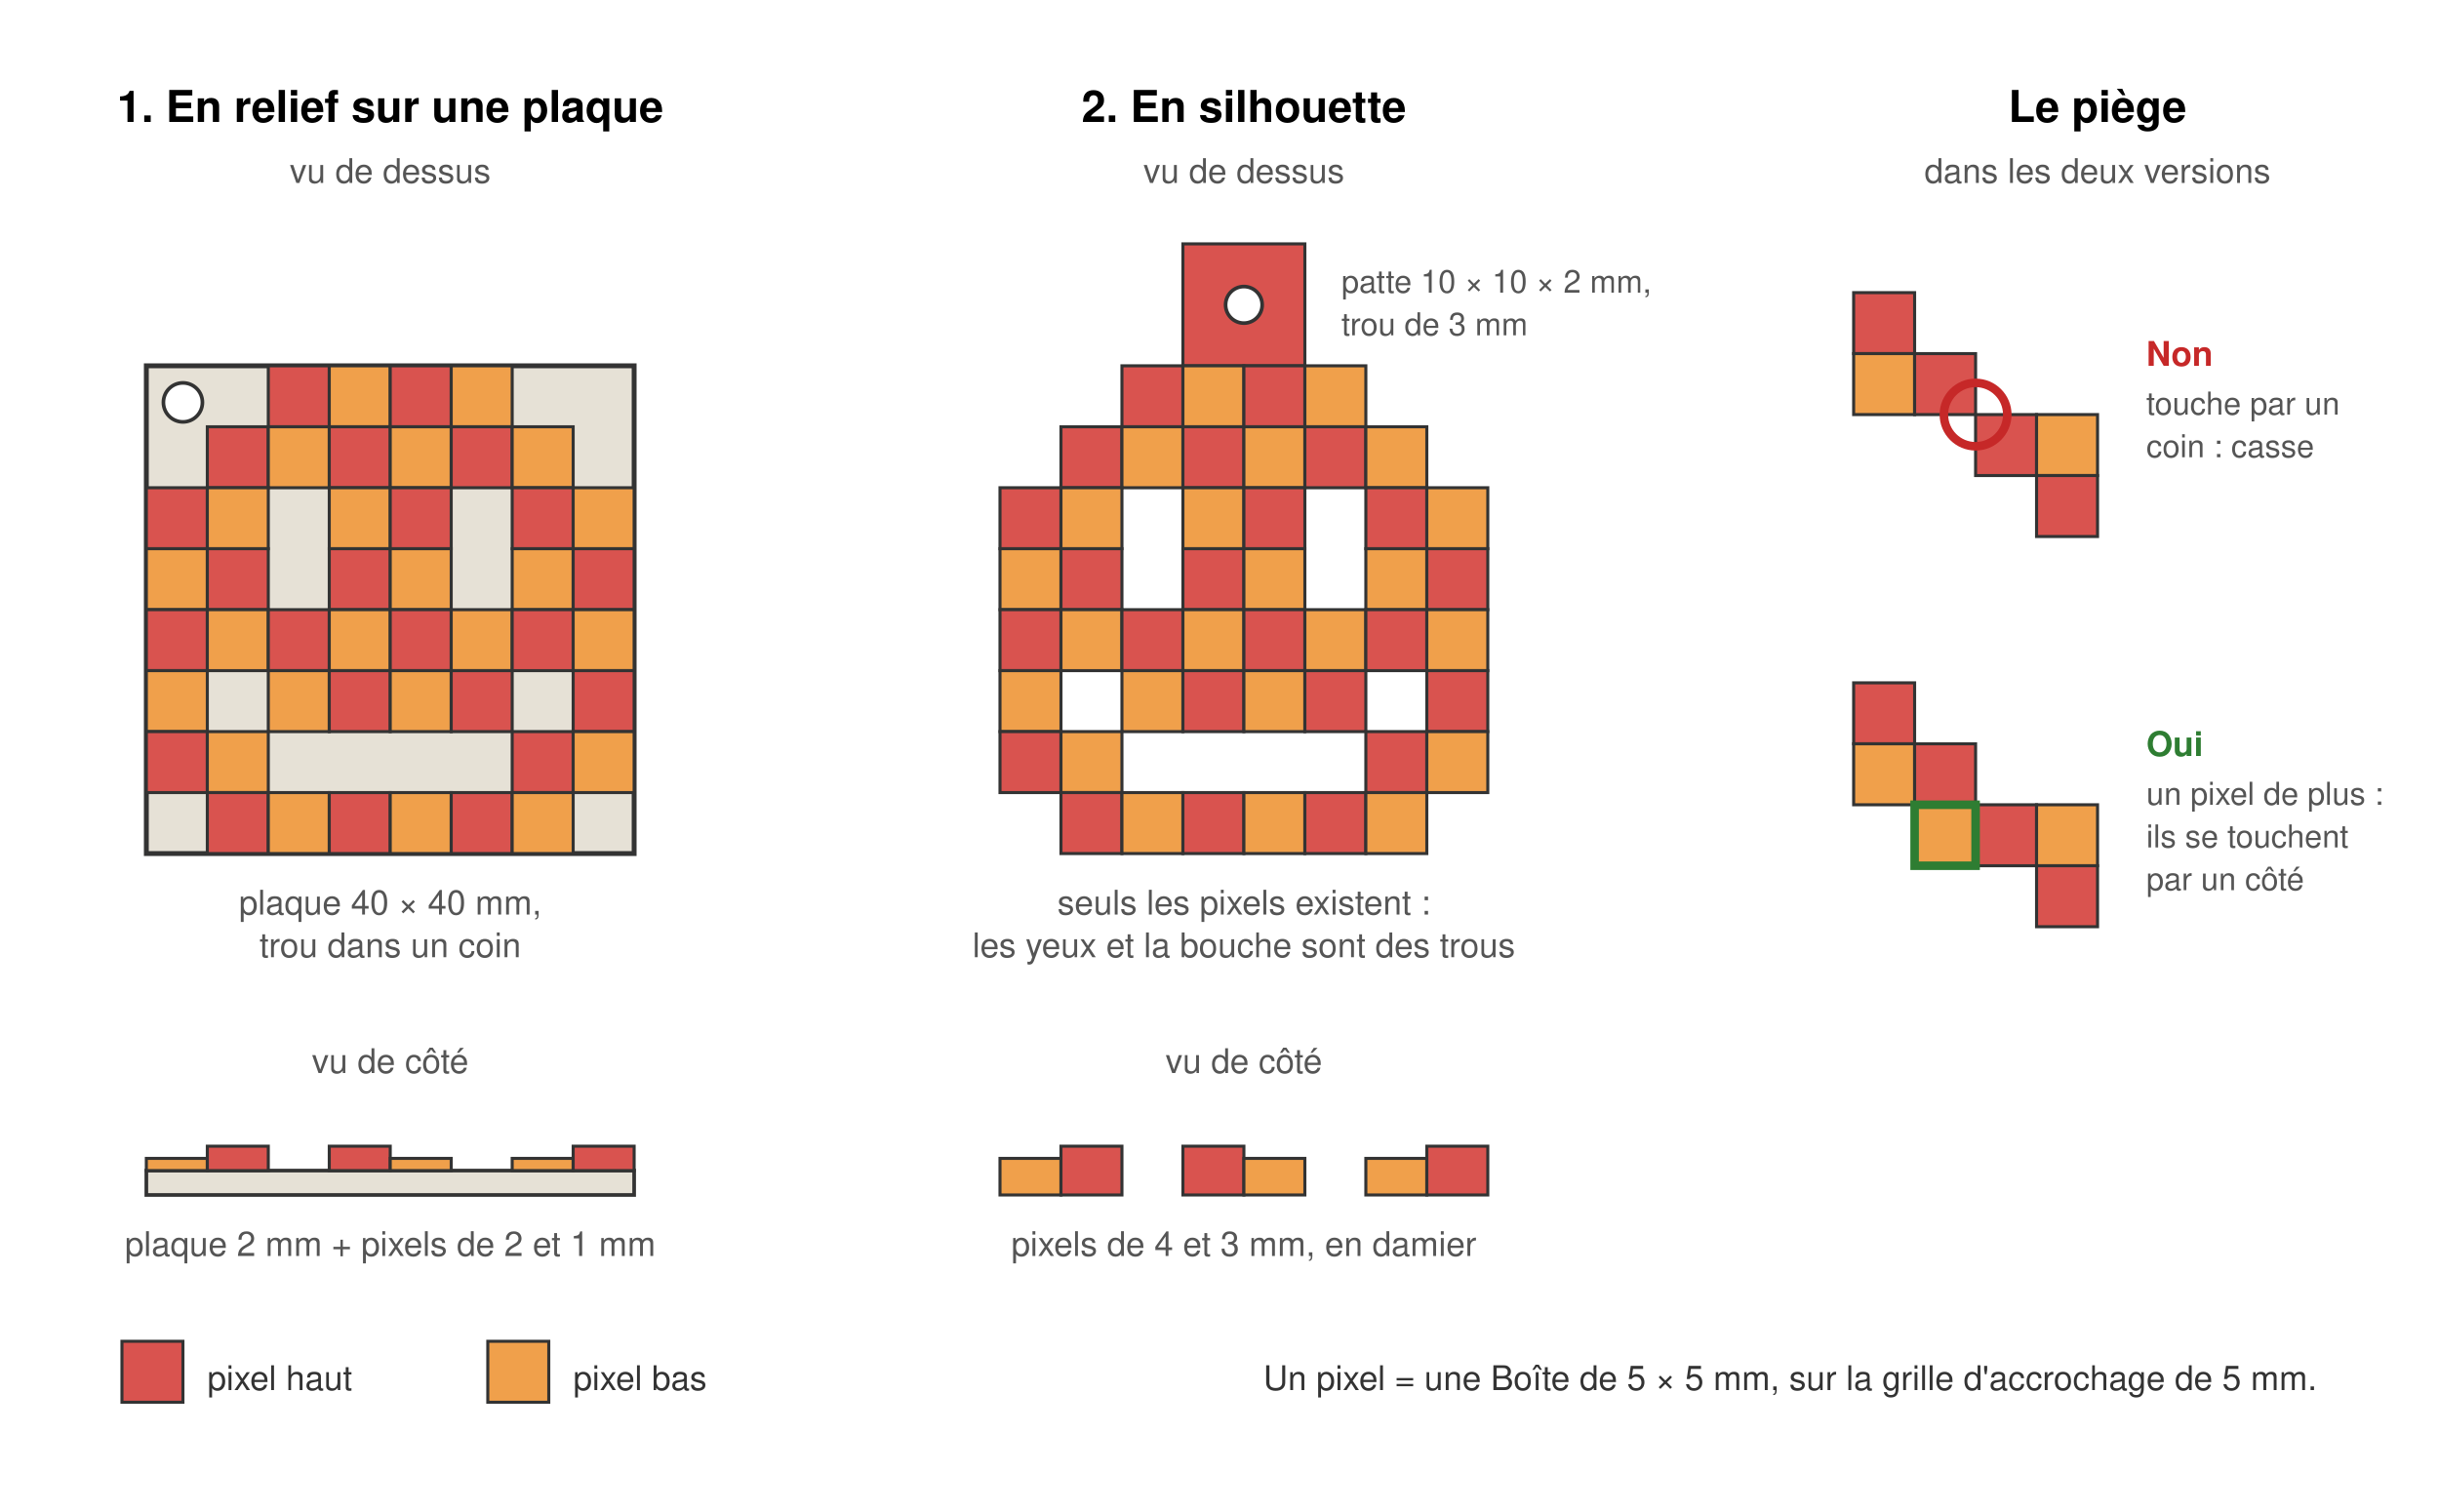
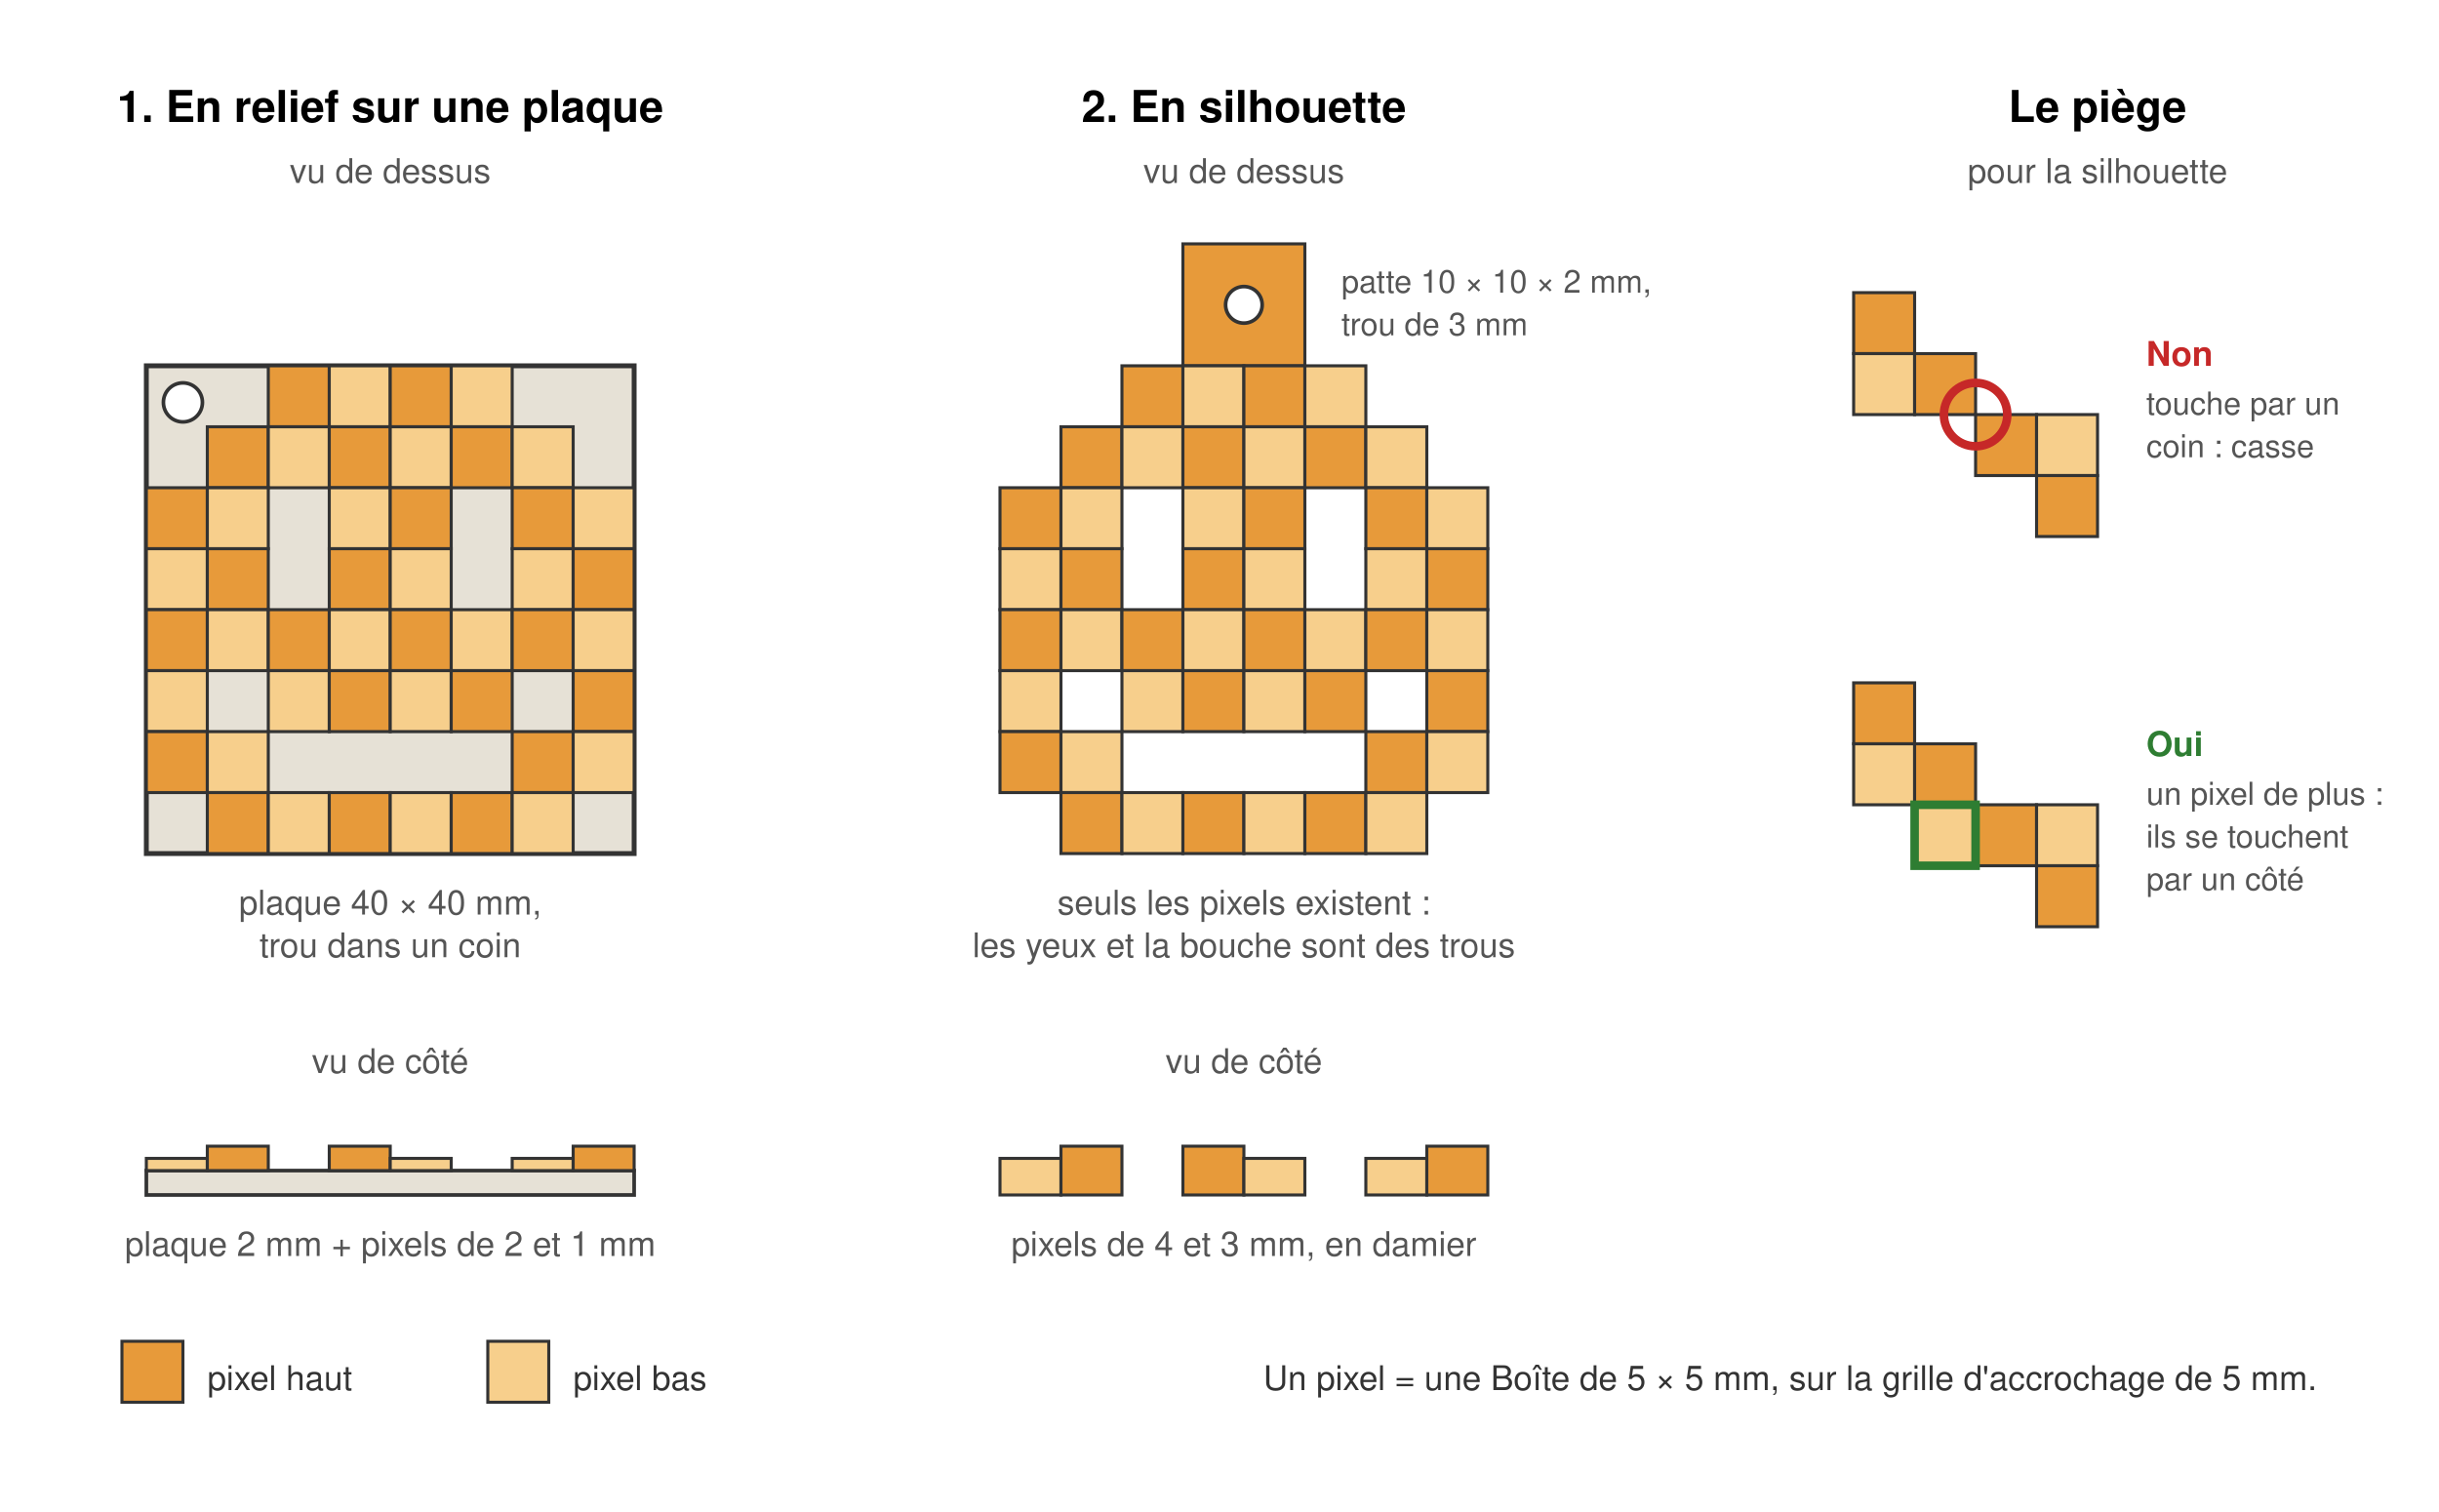
<svg xmlns="http://www.w3.org/2000/svg" viewBox="0 0 200 124" width="200mm" height="124mm" font-family="Helvetica, Arial, sans-serif">
  <rect width="200" height="124" fill="#fff" />
  <text x="32" y="10" font-size="3.6" fill="#000" font-weight="bold" text-anchor="middle">1. En relief sur une plaque</text>
  <text x="32" y="15" font-size="2.8" fill="#555" font-weight="normal" text-anchor="middle">vu de dessus</text>
  <rect x="12" y="30" width="40" height="40" fill="#e6e1d6" stroke="#333" stroke-width="0.4" />
  <circle cx="15" cy="33" r="1.6" fill="#fff" stroke="#333" stroke-width="0.3" />
-   <rect x="22" y="30" width="5" height="5" fill="#d9534f" stroke="#333" stroke-width="0.25" />
-   <rect x="27" y="30" width="5" height="5" fill="#f0a04b" stroke="#333" stroke-width="0.25" />
-   <rect x="32" y="30" width="5" height="5" fill="#d9534f" stroke="#333" stroke-width="0.25" />
-   <rect x="37" y="30" width="5" height="5" fill="#f0a04b" stroke="#333" stroke-width="0.25" />
-   <rect x="17" y="35" width="5" height="5" fill="#d9534f" stroke="#333" stroke-width="0.25" />
-   <rect x="22" y="35" width="5" height="5" fill="#f0a04b" stroke="#333" stroke-width="0.25" />
-   <rect x="27" y="35" width="5" height="5" fill="#d9534f" stroke="#333" stroke-width="0.25" />
-   <rect x="32" y="35" width="5" height="5" fill="#f0a04b" stroke="#333" stroke-width="0.25" />
-   <rect x="37" y="35" width="5" height="5" fill="#d9534f" stroke="#333" stroke-width="0.25" />
-   <rect x="42" y="35" width="5" height="5" fill="#f0a04b" stroke="#333" stroke-width="0.25" />
-   <rect x="12" y="40" width="5" height="5" fill="#d9534f" stroke="#333" stroke-width="0.25" />
-   <rect x="17" y="40" width="5" height="5" fill="#f0a04b" stroke="#333" stroke-width="0.25" />
-   <rect x="27" y="40" width="5" height="5" fill="#f0a04b" stroke="#333" stroke-width="0.25" />
-   <rect x="32" y="40" width="5" height="5" fill="#d9534f" stroke="#333" stroke-width="0.25" />
-   <rect x="42" y="40" width="5" height="5" fill="#d9534f" stroke="#333" stroke-width="0.25" />
-   <rect x="47" y="40" width="5" height="5" fill="#f0a04b" stroke="#333" stroke-width="0.25" />
-   <rect x="12" y="45" width="5" height="5" fill="#f0a04b" stroke="#333" stroke-width="0.25" />
-   <rect x="17" y="45" width="5" height="5" fill="#d9534f" stroke="#333" stroke-width="0.25" />
-   <rect x="27" y="45" width="5" height="5" fill="#d9534f" stroke="#333" stroke-width="0.25" />
-   <rect x="32" y="45" width="5" height="5" fill="#f0a04b" stroke="#333" stroke-width="0.25" />
-   <rect x="42" y="45" width="5" height="5" fill="#f0a04b" stroke="#333" stroke-width="0.25" />
-   <rect x="47" y="45" width="5" height="5" fill="#d9534f" stroke="#333" stroke-width="0.25" />
-   <rect x="12" y="50" width="5" height="5" fill="#d9534f" stroke="#333" stroke-width="0.25" />
-   <rect x="17" y="50" width="5" height="5" fill="#f0a04b" stroke="#333" stroke-width="0.25" />
-   <rect x="22" y="50" width="5" height="5" fill="#d9534f" stroke="#333" stroke-width="0.25" />
-   <rect x="27" y="50" width="5" height="5" fill="#f0a04b" stroke="#333" stroke-width="0.25" />
-   <rect x="32" y="50" width="5" height="5" fill="#d9534f" stroke="#333" stroke-width="0.25" />
-   <rect x="37" y="50" width="5" height="5" fill="#f0a04b" stroke="#333" stroke-width="0.25" />
-   <rect x="42" y="50" width="5" height="5" fill="#d9534f" stroke="#333" stroke-width="0.25" />
-   <rect x="47" y="50" width="5" height="5" fill="#f0a04b" stroke="#333" stroke-width="0.25" />
-   <rect x="12" y="55" width="5" height="5" fill="#f0a04b" stroke="#333" stroke-width="0.25" />
-   <rect x="22" y="55" width="5" height="5" fill="#f0a04b" stroke="#333" stroke-width="0.25" />
-   <rect x="27" y="55" width="5" height="5" fill="#d9534f" stroke="#333" stroke-width="0.25" />
-   <rect x="32" y="55" width="5" height="5" fill="#f0a04b" stroke="#333" stroke-width="0.25" />
-   <rect x="37" y="55" width="5" height="5" fill="#d9534f" stroke="#333" stroke-width="0.25" />
-   <rect x="47" y="55" width="5" height="5" fill="#d9534f" stroke="#333" stroke-width="0.25" />
-   <rect x="12" y="60" width="5" height="5" fill="#d9534f" stroke="#333" stroke-width="0.25" />
-   <rect x="17" y="60" width="5" height="5" fill="#f0a04b" stroke="#333" stroke-width="0.25" />
-   <rect x="42" y="60" width="5" height="5" fill="#d9534f" stroke="#333" stroke-width="0.25" />
-   <rect x="47" y="60" width="5" height="5" fill="#f0a04b" stroke="#333" stroke-width="0.25" />
-   <rect x="17" y="65" width="5" height="5" fill="#d9534f" stroke="#333" stroke-width="0.25" />
-   <rect x="22" y="65" width="5" height="5" fill="#f0a04b" stroke="#333" stroke-width="0.25" />
-   <rect x="27" y="65" width="5" height="5" fill="#d9534f" stroke="#333" stroke-width="0.25" />
-   <rect x="32" y="65" width="5" height="5" fill="#f0a04b" stroke="#333" stroke-width="0.25" />
-   <rect x="37" y="65" width="5" height="5" fill="#d9534f" stroke="#333" stroke-width="0.25" />
-   <rect x="42" y="65" width="5" height="5" fill="#f0a04b" stroke="#333" stroke-width="0.25" />
+   <rect x="22" y="30" width="5" height="5" fill="#e79a3a" stroke="#333" stroke-width="0.25" />
+   <rect x="27" y="30" width="5" height="5" fill="#f7cf8c" stroke="#333" stroke-width="0.25" />
+   <rect x="32" y="30" width="5" height="5" fill="#e79a3a" stroke="#333" stroke-width="0.25" />
+   <rect x="37" y="30" width="5" height="5" fill="#f7cf8c" stroke="#333" stroke-width="0.25" />
+   <rect x="17" y="35" width="5" height="5" fill="#e79a3a" stroke="#333" stroke-width="0.25" />
+   <rect x="22" y="35" width="5" height="5" fill="#f7cf8c" stroke="#333" stroke-width="0.25" />
+   <rect x="27" y="35" width="5" height="5" fill="#e79a3a" stroke="#333" stroke-width="0.25" />
+   <rect x="32" y="35" width="5" height="5" fill="#f7cf8c" stroke="#333" stroke-width="0.25" />
+   <rect x="37" y="35" width="5" height="5" fill="#e79a3a" stroke="#333" stroke-width="0.25" />
+   <rect x="42" y="35" width="5" height="5" fill="#f7cf8c" stroke="#333" stroke-width="0.25" />
+   <rect x="12" y="40" width="5" height="5" fill="#e79a3a" stroke="#333" stroke-width="0.25" />
+   <rect x="17" y="40" width="5" height="5" fill="#f7cf8c" stroke="#333" stroke-width="0.25" />
+   <rect x="27" y="40" width="5" height="5" fill="#f7cf8c" stroke="#333" stroke-width="0.25" />
+   <rect x="32" y="40" width="5" height="5" fill="#e79a3a" stroke="#333" stroke-width="0.25" />
+   <rect x="42" y="40" width="5" height="5" fill="#e79a3a" stroke="#333" stroke-width="0.25" />
+   <rect x="47" y="40" width="5" height="5" fill="#f7cf8c" stroke="#333" stroke-width="0.25" />
+   <rect x="12" y="45" width="5" height="5" fill="#f7cf8c" stroke="#333" stroke-width="0.25" />
+   <rect x="17" y="45" width="5" height="5" fill="#e79a3a" stroke="#333" stroke-width="0.25" />
+   <rect x="27" y="45" width="5" height="5" fill="#e79a3a" stroke="#333" stroke-width="0.25" />
+   <rect x="32" y="45" width="5" height="5" fill="#f7cf8c" stroke="#333" stroke-width="0.25" />
+   <rect x="42" y="45" width="5" height="5" fill="#f7cf8c" stroke="#333" stroke-width="0.25" />
+   <rect x="47" y="45" width="5" height="5" fill="#e79a3a" stroke="#333" stroke-width="0.25" />
+   <rect x="12" y="50" width="5" height="5" fill="#e79a3a" stroke="#333" stroke-width="0.25" />
+   <rect x="17" y="50" width="5" height="5" fill="#f7cf8c" stroke="#333" stroke-width="0.25" />
+   <rect x="22" y="50" width="5" height="5" fill="#e79a3a" stroke="#333" stroke-width="0.25" />
+   <rect x="27" y="50" width="5" height="5" fill="#f7cf8c" stroke="#333" stroke-width="0.25" />
+   <rect x="32" y="50" width="5" height="5" fill="#e79a3a" stroke="#333" stroke-width="0.25" />
+   <rect x="37" y="50" width="5" height="5" fill="#f7cf8c" stroke="#333" stroke-width="0.25" />
+   <rect x="42" y="50" width="5" height="5" fill="#e79a3a" stroke="#333" stroke-width="0.25" />
+   <rect x="47" y="50" width="5" height="5" fill="#f7cf8c" stroke="#333" stroke-width="0.25" />
+   <rect x="12" y="55" width="5" height="5" fill="#f7cf8c" stroke="#333" stroke-width="0.25" />
+   <rect x="22" y="55" width="5" height="5" fill="#f7cf8c" stroke="#333" stroke-width="0.25" />
+   <rect x="27" y="55" width="5" height="5" fill="#e79a3a" stroke="#333" stroke-width="0.25" />
+   <rect x="32" y="55" width="5" height="5" fill="#f7cf8c" stroke="#333" stroke-width="0.25" />
+   <rect x="37" y="55" width="5" height="5" fill="#e79a3a" stroke="#333" stroke-width="0.25" />
+   <rect x="47" y="55" width="5" height="5" fill="#e79a3a" stroke="#333" stroke-width="0.25" />
+   <rect x="12" y="60" width="5" height="5" fill="#e79a3a" stroke="#333" stroke-width="0.25" />
+   <rect x="17" y="60" width="5" height="5" fill="#f7cf8c" stroke="#333" stroke-width="0.25" />
+   <rect x="42" y="60" width="5" height="5" fill="#e79a3a" stroke="#333" stroke-width="0.25" />
+   <rect x="47" y="60" width="5" height="5" fill="#f7cf8c" stroke="#333" stroke-width="0.25" />
+   <rect x="17" y="65" width="5" height="5" fill="#e79a3a" stroke="#333" stroke-width="0.25" />
+   <rect x="22" y="65" width="5" height="5" fill="#f7cf8c" stroke="#333" stroke-width="0.25" />
+   <rect x="27" y="65" width="5" height="5" fill="#e79a3a" stroke="#333" stroke-width="0.25" />
+   <rect x="32" y="65" width="5" height="5" fill="#f7cf8c" stroke="#333" stroke-width="0.25" />
+   <rect x="37" y="65" width="5" height="5" fill="#e79a3a" stroke="#333" stroke-width="0.25" />
+   <rect x="42" y="65" width="5" height="5" fill="#f7cf8c" stroke="#333" stroke-width="0.25" />
  <text x="32" y="75" font-size="2.8" fill="#555" font-weight="normal" text-anchor="middle">plaque 40 × 40 mm,</text>
  <text x="32" y="78.5" font-size="2.8" fill="#555" font-weight="normal" text-anchor="middle">trou dans un coin</text>
  <text x="32" y="88" font-size="2.8" fill="#555" font-weight="normal" text-anchor="middle">vu de côté</text>
  <rect x="12" y="96" width="40" height="2" fill="#e6e1d6" stroke="#333" stroke-width="0.3" />
-   <rect x="12" y="95" width="5" height="1" fill="#f0a04b" stroke="#333" stroke-width="0.25" />
-   <rect x="17" y="94" width="5" height="2" fill="#d9534f" stroke="#333" stroke-width="0.25" />
-   <rect x="27" y="94" width="5" height="2" fill="#d9534f" stroke="#333" stroke-width="0.25" />
-   <rect x="32" y="95" width="5" height="1" fill="#f0a04b" stroke="#333" stroke-width="0.25" />
-   <rect x="42" y="95" width="5" height="1" fill="#f0a04b" stroke="#333" stroke-width="0.25" />
-   <rect x="47" y="94" width="5" height="2" fill="#d9534f" stroke="#333" stroke-width="0.25" />
+   <rect x="12" y="95" width="5" height="1" fill="#f7cf8c" stroke="#333" stroke-width="0.25" />
+   <rect x="17" y="94" width="5" height="2" fill="#e79a3a" stroke="#333" stroke-width="0.25" />
+   <rect x="27" y="94" width="5" height="2" fill="#e79a3a" stroke="#333" stroke-width="0.25" />
+   <rect x="32" y="95" width="5" height="1" fill="#f7cf8c" stroke="#333" stroke-width="0.25" />
+   <rect x="42" y="95" width="5" height="1" fill="#f7cf8c" stroke="#333" stroke-width="0.25" />
+   <rect x="47" y="94" width="5" height="2" fill="#e79a3a" stroke="#333" stroke-width="0.25" />
  <text x="32" y="103" font-size="2.8" fill="#555" font-weight="normal" text-anchor="middle">plaque 2 mm + pixels de 2 et 1 mm</text>
  <text x="102" y="10" font-size="3.6" fill="#000" font-weight="bold" text-anchor="middle">2. En silhouette</text>
  <text x="102" y="15" font-size="2.8" fill="#555" font-weight="normal" text-anchor="middle">vu de dessus</text>
-   <rect x="97" y="20" width="10" height="10" fill="#d9534f" stroke="#333" stroke-width="0.25" />
+   <rect x="97" y="20" width="10" height="10" fill="#e79a3a" stroke="#333" stroke-width="0.25" />
  <circle cx="102" cy="25" r="1.5" fill="#fff" stroke="#333" stroke-width="0.3" />
-   <rect x="92" y="30" width="5" height="5" fill="#d9534f" stroke="#333" stroke-width="0.25" />
-   <rect x="97" y="30" width="5" height="5" fill="#f0a04b" stroke="#333" stroke-width="0.25" />
-   <rect x="102" y="30" width="5" height="5" fill="#d9534f" stroke="#333" stroke-width="0.25" />
-   <rect x="107" y="30" width="5" height="5" fill="#f0a04b" stroke="#333" stroke-width="0.25" />
-   <rect x="87" y="35" width="5" height="5" fill="#d9534f" stroke="#333" stroke-width="0.25" />
-   <rect x="92" y="35" width="5" height="5" fill="#f0a04b" stroke="#333" stroke-width="0.25" />
-   <rect x="97" y="35" width="5" height="5" fill="#d9534f" stroke="#333" stroke-width="0.25" />
-   <rect x="102" y="35" width="5" height="5" fill="#f0a04b" stroke="#333" stroke-width="0.25" />
-   <rect x="107" y="35" width="5" height="5" fill="#d9534f" stroke="#333" stroke-width="0.25" />
-   <rect x="112" y="35" width="5" height="5" fill="#f0a04b" stroke="#333" stroke-width="0.25" />
-   <rect x="82" y="40" width="5" height="5" fill="#d9534f" stroke="#333" stroke-width="0.25" />
-   <rect x="87" y="40" width="5" height="5" fill="#f0a04b" stroke="#333" stroke-width="0.25" />
-   <rect x="97" y="40" width="5" height="5" fill="#f0a04b" stroke="#333" stroke-width="0.25" />
-   <rect x="102" y="40" width="5" height="5" fill="#d9534f" stroke="#333" stroke-width="0.25" />
-   <rect x="112" y="40" width="5" height="5" fill="#d9534f" stroke="#333" stroke-width="0.25" />
-   <rect x="117" y="40" width="5" height="5" fill="#f0a04b" stroke="#333" stroke-width="0.25" />
-   <rect x="82" y="45" width="5" height="5" fill="#f0a04b" stroke="#333" stroke-width="0.25" />
-   <rect x="87" y="45" width="5" height="5" fill="#d9534f" stroke="#333" stroke-width="0.25" />
-   <rect x="97" y="45" width="5" height="5" fill="#d9534f" stroke="#333" stroke-width="0.25" />
-   <rect x="102" y="45" width="5" height="5" fill="#f0a04b" stroke="#333" stroke-width="0.25" />
-   <rect x="112" y="45" width="5" height="5" fill="#f0a04b" stroke="#333" stroke-width="0.25" />
-   <rect x="117" y="45" width="5" height="5" fill="#d9534f" stroke="#333" stroke-width="0.25" />
-   <rect x="82" y="50" width="5" height="5" fill="#d9534f" stroke="#333" stroke-width="0.25" />
-   <rect x="87" y="50" width="5" height="5" fill="#f0a04b" stroke="#333" stroke-width="0.25" />
-   <rect x="92" y="50" width="5" height="5" fill="#d9534f" stroke="#333" stroke-width="0.25" />
-   <rect x="97" y="50" width="5" height="5" fill="#f0a04b" stroke="#333" stroke-width="0.25" />
-   <rect x="102" y="50" width="5" height="5" fill="#d9534f" stroke="#333" stroke-width="0.25" />
-   <rect x="107" y="50" width="5" height="5" fill="#f0a04b" stroke="#333" stroke-width="0.25" />
-   <rect x="112" y="50" width="5" height="5" fill="#d9534f" stroke="#333" stroke-width="0.25" />
-   <rect x="117" y="50" width="5" height="5" fill="#f0a04b" stroke="#333" stroke-width="0.25" />
-   <rect x="82" y="55" width="5" height="5" fill="#f0a04b" stroke="#333" stroke-width="0.25" />
-   <rect x="92" y="55" width="5" height="5" fill="#f0a04b" stroke="#333" stroke-width="0.25" />
-   <rect x="97" y="55" width="5" height="5" fill="#d9534f" stroke="#333" stroke-width="0.25" />
-   <rect x="102" y="55" width="5" height="5" fill="#f0a04b" stroke="#333" stroke-width="0.25" />
-   <rect x="107" y="55" width="5" height="5" fill="#d9534f" stroke="#333" stroke-width="0.25" />
-   <rect x="117" y="55" width="5" height="5" fill="#d9534f" stroke="#333" stroke-width="0.25" />
-   <rect x="82" y="60" width="5" height="5" fill="#d9534f" stroke="#333" stroke-width="0.25" />
-   <rect x="87" y="60" width="5" height="5" fill="#f0a04b" stroke="#333" stroke-width="0.25" />
-   <rect x="112" y="60" width="5" height="5" fill="#d9534f" stroke="#333" stroke-width="0.25" />
-   <rect x="117" y="60" width="5" height="5" fill="#f0a04b" stroke="#333" stroke-width="0.25" />
-   <rect x="87" y="65" width="5" height="5" fill="#d9534f" stroke="#333" stroke-width="0.25" />
-   <rect x="92" y="65" width="5" height="5" fill="#f0a04b" stroke="#333" stroke-width="0.25" />
-   <rect x="97" y="65" width="5" height="5" fill="#d9534f" stroke="#333" stroke-width="0.25" />
-   <rect x="102" y="65" width="5" height="5" fill="#f0a04b" stroke="#333" stroke-width="0.25" />
-   <rect x="107" y="65" width="5" height="5" fill="#d9534f" stroke="#333" stroke-width="0.25" />
-   <rect x="112" y="65" width="5" height="5" fill="#f0a04b" stroke="#333" stroke-width="0.25" />
+   <rect x="92" y="30" width="5" height="5" fill="#e79a3a" stroke="#333" stroke-width="0.25" />
+   <rect x="97" y="30" width="5" height="5" fill="#f7cf8c" stroke="#333" stroke-width="0.25" />
+   <rect x="102" y="30" width="5" height="5" fill="#e79a3a" stroke="#333" stroke-width="0.25" />
+   <rect x="107" y="30" width="5" height="5" fill="#f7cf8c" stroke="#333" stroke-width="0.25" />
+   <rect x="87" y="35" width="5" height="5" fill="#e79a3a" stroke="#333" stroke-width="0.25" />
+   <rect x="92" y="35" width="5" height="5" fill="#f7cf8c" stroke="#333" stroke-width="0.25" />
+   <rect x="97" y="35" width="5" height="5" fill="#e79a3a" stroke="#333" stroke-width="0.25" />
+   <rect x="102" y="35" width="5" height="5" fill="#f7cf8c" stroke="#333" stroke-width="0.25" />
+   <rect x="107" y="35" width="5" height="5" fill="#e79a3a" stroke="#333" stroke-width="0.25" />
+   <rect x="112" y="35" width="5" height="5" fill="#f7cf8c" stroke="#333" stroke-width="0.25" />
+   <rect x="82" y="40" width="5" height="5" fill="#e79a3a" stroke="#333" stroke-width="0.25" />
+   <rect x="87" y="40" width="5" height="5" fill="#f7cf8c" stroke="#333" stroke-width="0.25" />
+   <rect x="97" y="40" width="5" height="5" fill="#f7cf8c" stroke="#333" stroke-width="0.25" />
+   <rect x="102" y="40" width="5" height="5" fill="#e79a3a" stroke="#333" stroke-width="0.25" />
+   <rect x="112" y="40" width="5" height="5" fill="#e79a3a" stroke="#333" stroke-width="0.25" />
+   <rect x="117" y="40" width="5" height="5" fill="#f7cf8c" stroke="#333" stroke-width="0.25" />
+   <rect x="82" y="45" width="5" height="5" fill="#f7cf8c" stroke="#333" stroke-width="0.25" />
+   <rect x="87" y="45" width="5" height="5" fill="#e79a3a" stroke="#333" stroke-width="0.25" />
+   <rect x="97" y="45" width="5" height="5" fill="#e79a3a" stroke="#333" stroke-width="0.25" />
+   <rect x="102" y="45" width="5" height="5" fill="#f7cf8c" stroke="#333" stroke-width="0.25" />
+   <rect x="112" y="45" width="5" height="5" fill="#f7cf8c" stroke="#333" stroke-width="0.25" />
+   <rect x="117" y="45" width="5" height="5" fill="#e79a3a" stroke="#333" stroke-width="0.25" />
+   <rect x="82" y="50" width="5" height="5" fill="#e79a3a" stroke="#333" stroke-width="0.25" />
+   <rect x="87" y="50" width="5" height="5" fill="#f7cf8c" stroke="#333" stroke-width="0.25" />
+   <rect x="92" y="50" width="5" height="5" fill="#e79a3a" stroke="#333" stroke-width="0.25" />
+   <rect x="97" y="50" width="5" height="5" fill="#f7cf8c" stroke="#333" stroke-width="0.25" />
+   <rect x="102" y="50" width="5" height="5" fill="#e79a3a" stroke="#333" stroke-width="0.25" />
+   <rect x="107" y="50" width="5" height="5" fill="#f7cf8c" stroke="#333" stroke-width="0.25" />
+   <rect x="112" y="50" width="5" height="5" fill="#e79a3a" stroke="#333" stroke-width="0.25" />
+   <rect x="117" y="50" width="5" height="5" fill="#f7cf8c" stroke="#333" stroke-width="0.25" />
+   <rect x="82" y="55" width="5" height="5" fill="#f7cf8c" stroke="#333" stroke-width="0.25" />
+   <rect x="92" y="55" width="5" height="5" fill="#f7cf8c" stroke="#333" stroke-width="0.25" />
+   <rect x="97" y="55" width="5" height="5" fill="#e79a3a" stroke="#333" stroke-width="0.25" />
+   <rect x="102" y="55" width="5" height="5" fill="#f7cf8c" stroke="#333" stroke-width="0.25" />
+   <rect x="107" y="55" width="5" height="5" fill="#e79a3a" stroke="#333" stroke-width="0.25" />
+   <rect x="117" y="55" width="5" height="5" fill="#e79a3a" stroke="#333" stroke-width="0.25" />
+   <rect x="82" y="60" width="5" height="5" fill="#e79a3a" stroke="#333" stroke-width="0.25" />
+   <rect x="87" y="60" width="5" height="5" fill="#f7cf8c" stroke="#333" stroke-width="0.25" />
+   <rect x="112" y="60" width="5" height="5" fill="#e79a3a" stroke="#333" stroke-width="0.25" />
+   <rect x="117" y="60" width="5" height="5" fill="#f7cf8c" stroke="#333" stroke-width="0.25" />
+   <rect x="87" y="65" width="5" height="5" fill="#e79a3a" stroke="#333" stroke-width="0.25" />
+   <rect x="92" y="65" width="5" height="5" fill="#f7cf8c" stroke="#333" stroke-width="0.25" />
+   <rect x="97" y="65" width="5" height="5" fill="#e79a3a" stroke="#333" stroke-width="0.25" />
+   <rect x="102" y="65" width="5" height="5" fill="#f7cf8c" stroke="#333" stroke-width="0.25" />
+   <rect x="107" y="65" width="5" height="5" fill="#e79a3a" stroke="#333" stroke-width="0.25" />
+   <rect x="112" y="65" width="5" height="5" fill="#f7cf8c" stroke="#333" stroke-width="0.25" />
  <text x="110" y="24" font-size="2.6" fill="#555" font-weight="normal" text-anchor="start">patte 10 × 10 × 2 mm,</text>
  <text x="110" y="27.5" font-size="2.6" fill="#555" font-weight="normal" text-anchor="start">trou de 3 mm</text>
  <text x="102" y="75" font-size="2.8" fill="#555" font-weight="normal" text-anchor="middle">seuls les pixels existent :</text>
  <text x="102" y="78.5" font-size="2.8" fill="#555" font-weight="normal" text-anchor="middle">les yeux et la bouche sont des trous</text>
  <text x="102" y="88" font-size="2.8" fill="#555" font-weight="normal" text-anchor="middle">vu de côté</text>
-   <rect x="82" y="95" width="5" height="3" fill="#f0a04b" stroke="#333" stroke-width="0.25" />
-   <rect x="87" y="94" width="5" height="4" fill="#d9534f" stroke="#333" stroke-width="0.25" />
-   <rect x="97" y="94" width="5" height="4" fill="#d9534f" stroke="#333" stroke-width="0.25" />
-   <rect x="102" y="95" width="5" height="3" fill="#f0a04b" stroke="#333" stroke-width="0.25" />
-   <rect x="112" y="95" width="5" height="3" fill="#f0a04b" stroke="#333" stroke-width="0.25" />
-   <rect x="117" y="94" width="5" height="4" fill="#d9534f" stroke="#333" stroke-width="0.25" />
+   <rect x="82" y="95" width="5" height="3" fill="#f7cf8c" stroke="#333" stroke-width="0.25" />
+   <rect x="87" y="94" width="5" height="4" fill="#e79a3a" stroke="#333" stroke-width="0.25" />
+   <rect x="97" y="94" width="5" height="4" fill="#e79a3a" stroke="#333" stroke-width="0.25" />
+   <rect x="102" y="95" width="5" height="3" fill="#f7cf8c" stroke="#333" stroke-width="0.25" />
+   <rect x="112" y="95" width="5" height="3" fill="#f7cf8c" stroke="#333" stroke-width="0.25" />
+   <rect x="117" y="94" width="5" height="4" fill="#e79a3a" stroke="#333" stroke-width="0.25" />
  <text x="102" y="103" font-size="2.8" fill="#555" font-weight="normal" text-anchor="middle">pixels de 4 et 3 mm, en damier</text>
  <text x="172" y="10" font-size="3.6" fill="#000" font-weight="bold" text-anchor="middle">Le piège</text>
-   <text x="172" y="15" font-size="2.8" fill="#555" font-weight="normal" text-anchor="middle">dans les deux versions</text>
-   <rect x="152" y="24" width="5" height="5" fill="#d9534f" stroke="#333" stroke-width="0.25" />
-   <rect x="152" y="29" width="5" height="5" fill="#f0a04b" stroke="#333" stroke-width="0.25" />
-   <rect x="157" y="29" width="5" height="5" fill="#d9534f" stroke="#333" stroke-width="0.25" />
-   <rect x="162" y="34" width="5" height="5" fill="#d9534f" stroke="#333" stroke-width="0.25" />
-   <rect x="167" y="34" width="5" height="5" fill="#f0a04b" stroke="#333" stroke-width="0.25" />
-   <rect x="167" y="39" width="5" height="5" fill="#d9534f" stroke="#333" stroke-width="0.25" />
+   <text x="172" y="15" font-size="2.8" fill="#555" font-weight="normal" text-anchor="middle">pour la silhouette</text>
+   <rect x="152" y="24" width="5" height="5" fill="#e79a3a" stroke="#333" stroke-width="0.25" />
+   <rect x="152" y="29" width="5" height="5" fill="#f7cf8c" stroke="#333" stroke-width="0.25" />
+   <rect x="157" y="29" width="5" height="5" fill="#e79a3a" stroke="#333" stroke-width="0.25" />
+   <rect x="162" y="34" width="5" height="5" fill="#e79a3a" stroke="#333" stroke-width="0.25" />
+   <rect x="167" y="34" width="5" height="5" fill="#f7cf8c" stroke="#333" stroke-width="0.25" />
+   <rect x="167" y="39" width="5" height="5" fill="#e79a3a" stroke="#333" stroke-width="0.25" />
  <circle cx="162" cy="34" r="2.6" fill="none" stroke="#c62828" stroke-width="0.7" />
  <text x="176" y="30" font-size="2.8" fill="#c62828" font-weight="bold" text-anchor="start">Non</text>
  <text x="176" y="34" font-size="2.6" fill="#555" font-weight="normal" text-anchor="start">touche par un</text>
  <text x="176" y="37.5" font-size="2.6" fill="#555" font-weight="normal" text-anchor="start">coin : casse</text>
-   <rect x="152" y="56" width="5" height="5" fill="#d9534f" stroke="#333" stroke-width="0.25" />
-   <rect x="152" y="61" width="5" height="5" fill="#f0a04b" stroke="#333" stroke-width="0.25" />
-   <rect x="157" y="61" width="5" height="5" fill="#d9534f" stroke="#333" stroke-width="0.25" />
-   <rect x="157" y="66" width="5" height="5" fill="#f0a04b" stroke="#333" stroke-width="0.25" />
-   <rect x="162" y="66" width="5" height="5" fill="#d9534f" stroke="#333" stroke-width="0.25" />
-   <rect x="167" y="66" width="5" height="5" fill="#f0a04b" stroke="#333" stroke-width="0.25" />
-   <rect x="167" y="71" width="5" height="5" fill="#d9534f" stroke="#333" stroke-width="0.25" />
+   <rect x="152" y="56" width="5" height="5" fill="#e79a3a" stroke="#333" stroke-width="0.25" />
+   <rect x="152" y="61" width="5" height="5" fill="#f7cf8c" stroke="#333" stroke-width="0.25" />
+   <rect x="157" y="61" width="5" height="5" fill="#e79a3a" stroke="#333" stroke-width="0.25" />
+   <rect x="157" y="66" width="5" height="5" fill="#f7cf8c" stroke="#333" stroke-width="0.25" />
+   <rect x="162" y="66" width="5" height="5" fill="#e79a3a" stroke="#333" stroke-width="0.25" />
+   <rect x="167" y="66" width="5" height="5" fill="#f7cf8c" stroke="#333" stroke-width="0.25" />
+   <rect x="167" y="71" width="5" height="5" fill="#e79a3a" stroke="#333" stroke-width="0.25" />
  <rect x="157" y="66" width="5" height="5" fill="none" stroke="#2e7d32" stroke-width="0.7" />
  <text x="176" y="62" font-size="2.8" fill="#2e7d32" font-weight="bold" text-anchor="start">Oui</text>
  <text x="176" y="66" font-size="2.6" fill="#555" font-weight="normal" text-anchor="start">un pixel de plus :</text>
  <text x="176" y="69.5" font-size="2.6" fill="#555" font-weight="normal" text-anchor="start">ils se touchent</text>
  <text x="176" y="73" font-size="2.6" fill="#555" font-weight="normal" text-anchor="start">par un côté</text>
-   <rect x="10" y="110" width="5" height="5" fill="#d9534f" stroke="#333" stroke-width="0.25" />
+   <rect x="10" y="110" width="5" height="5" fill="#e79a3a" stroke="#333" stroke-width="0.25" />
  <text x="17" y="114" font-size="2.8" fill="#333" font-weight="normal" text-anchor="start">pixel haut</text>
-   <rect x="40" y="110" width="5" height="5" fill="#f0a04b" stroke="#333" stroke-width="0.25" />
+   <rect x="40" y="110" width="5" height="5" fill="#f7cf8c" stroke="#333" stroke-width="0.25" />
  <text x="47" y="114" font-size="2.8" fill="#333" font-weight="normal" text-anchor="start">pixel bas</text>
  <text x="190" y="114" font-size="2.8" fill="#333" font-weight="normal" text-anchor="end">Un pixel = une Boîte de 5 × 5 mm, sur la grille d'accrochage de 5 mm.</text>
</svg>
